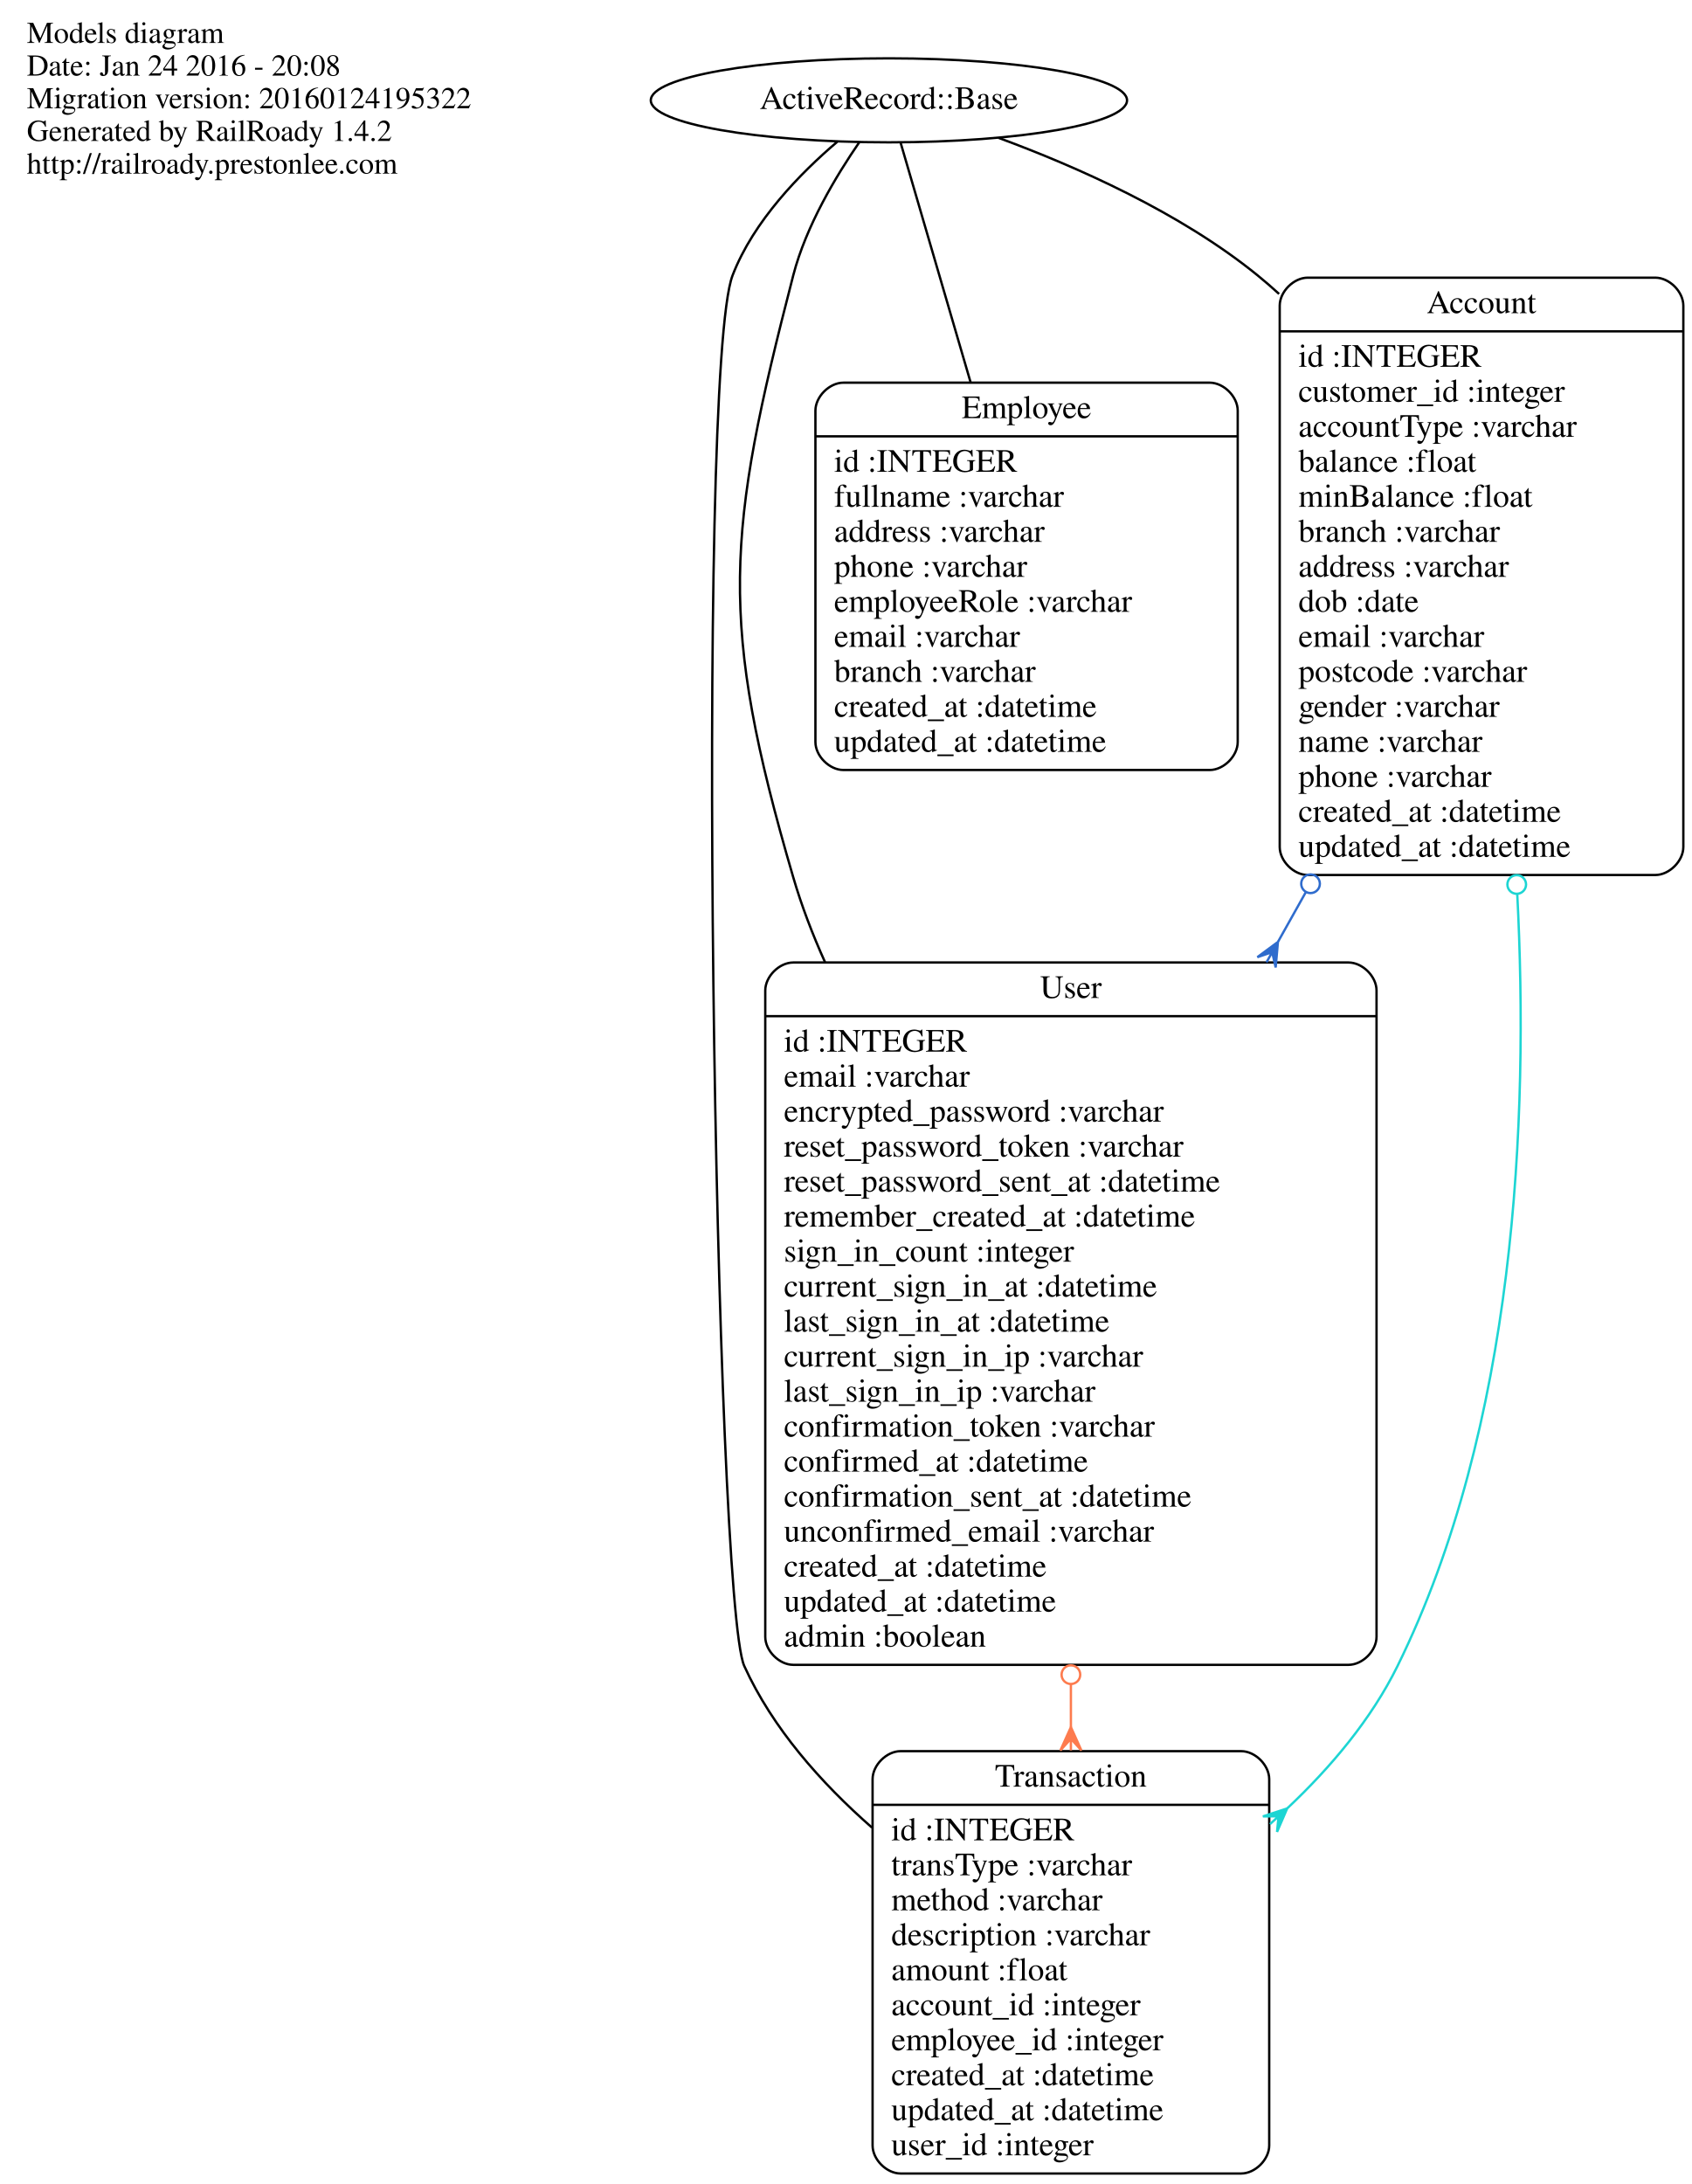
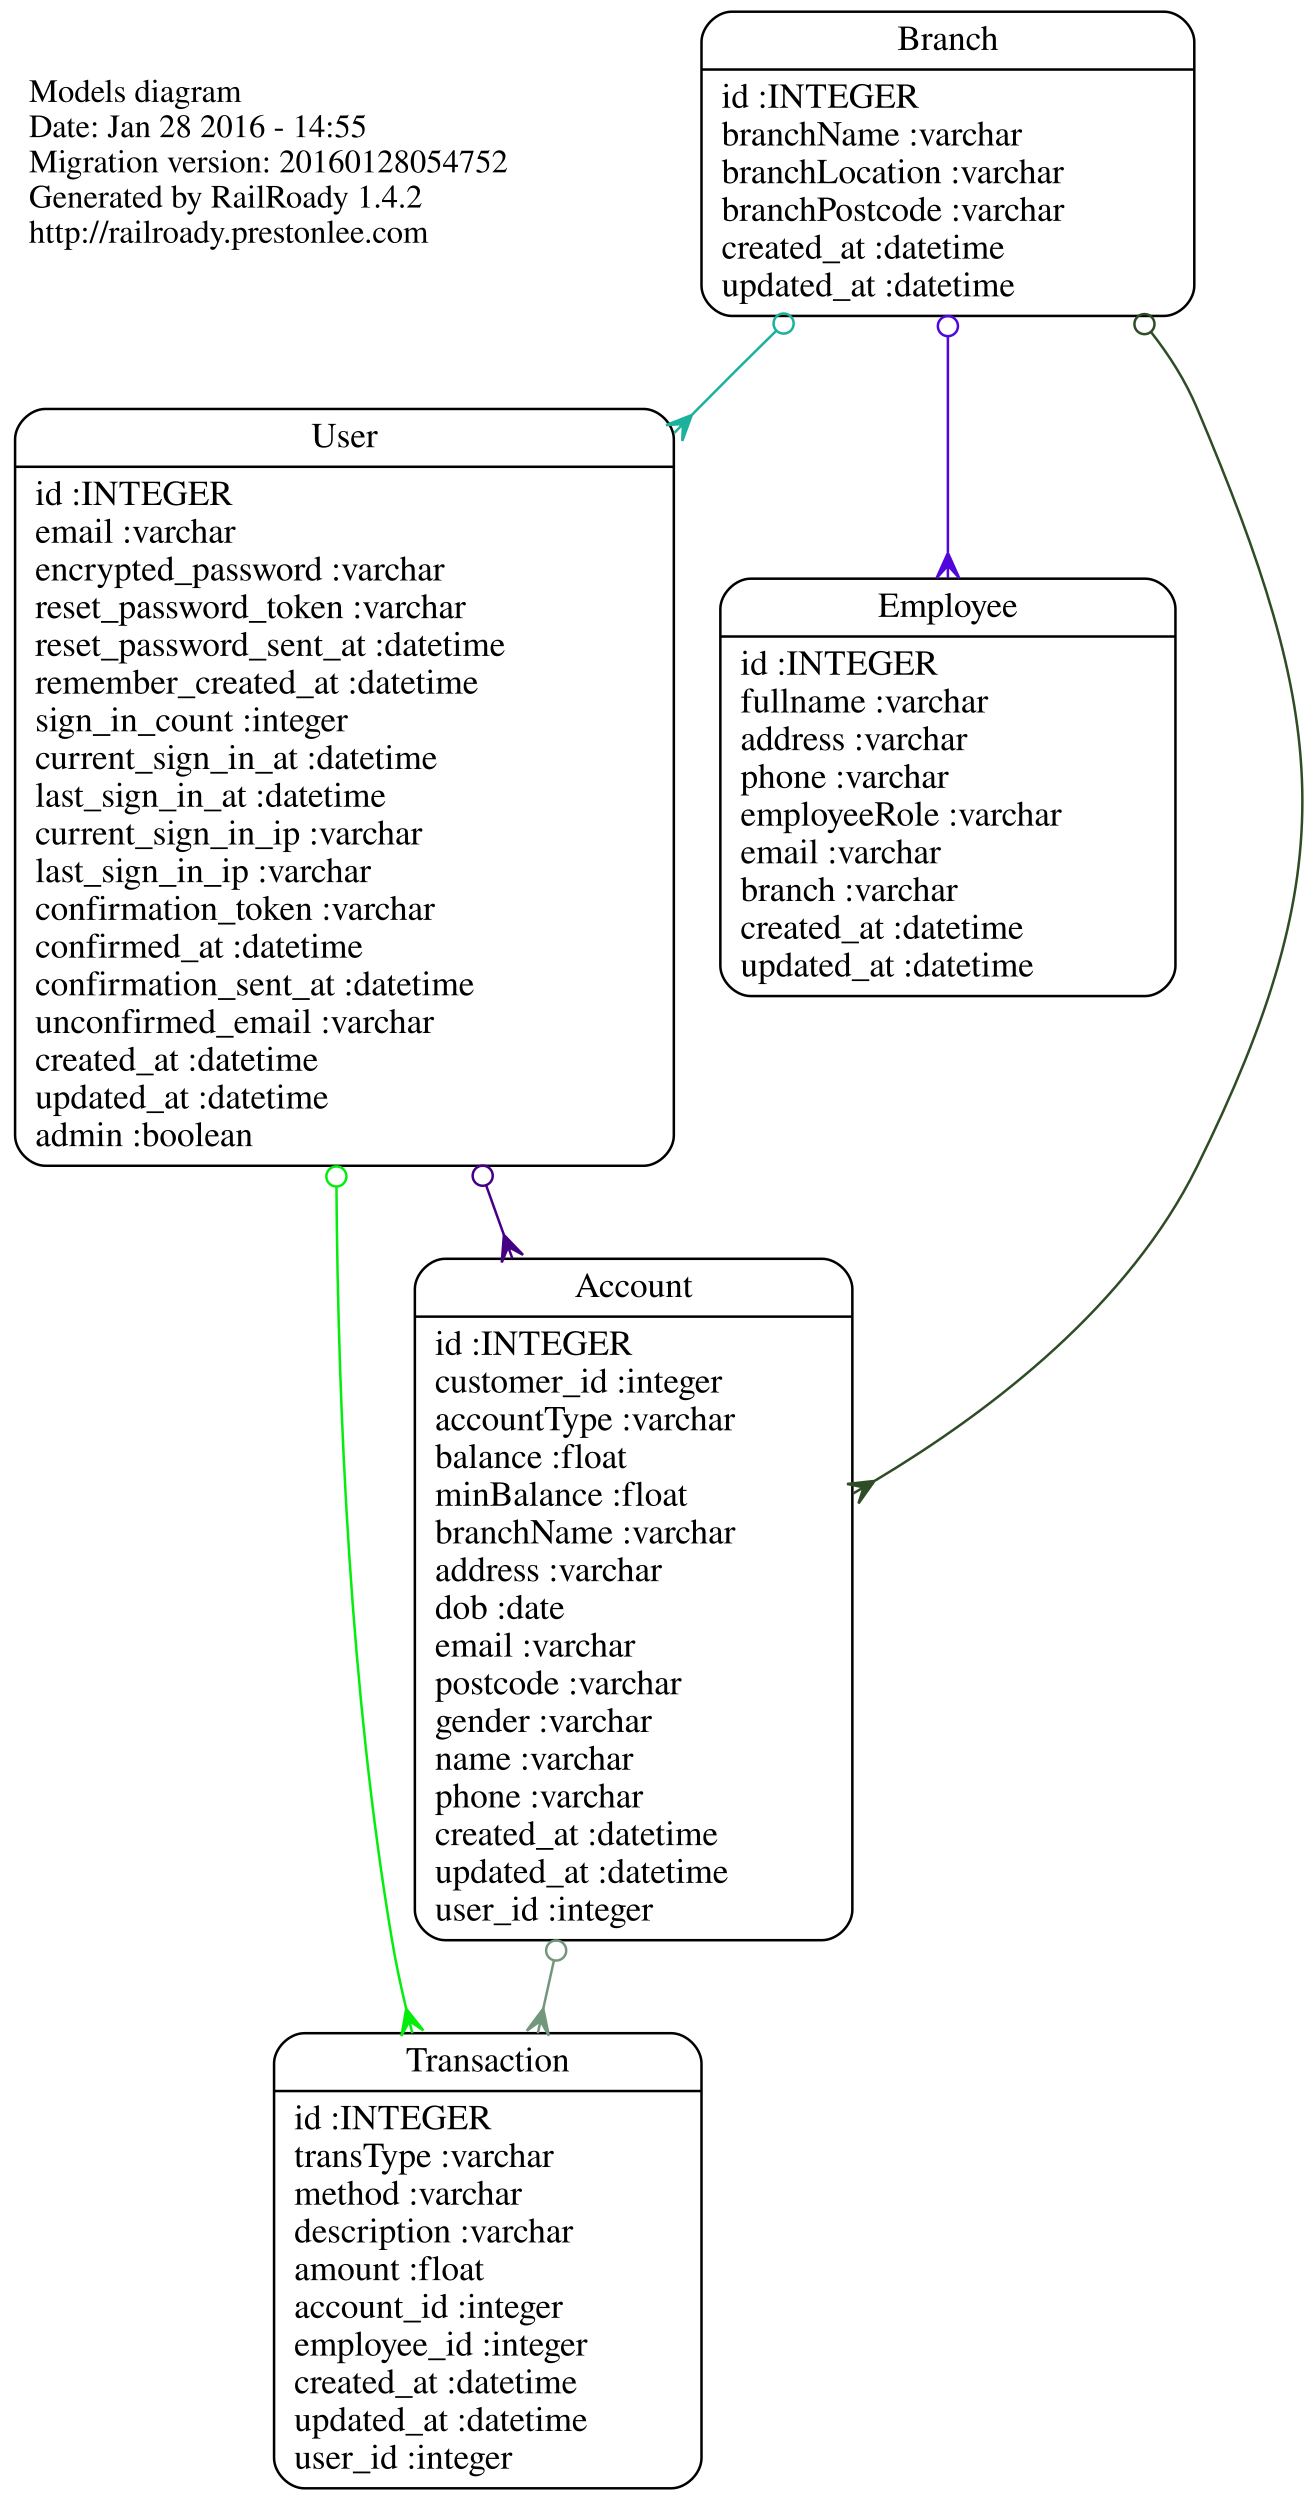
- <svg xmlns="http://www.w3.org/2000/svg" width="725pt" height="936pt" viewBox="0.00 0.00 725.00 936.00">
-   <g id="graph0" class="graph" transform="scale(1 1) rotate(0) translate(4 932)">
-     <polygon fill="none" stroke="none" points="-4,4 -4,-932 721,-932 721,4 -4,4" />
+ <svg xmlns="http://www.w3.org/2000/svg" width="522pt" height="994pt" viewBox="0.00 0.00 522.16 994.00">
+   <g id="graph0" class="graph" transform="scale(1 1) rotate(0) translate(4 990)">
+     <polygon fill="none" stroke="none" points="-4,4 -4,-990 518.162,-990 518.162,4 -4,4" />
    <g id="node1" class="node">
-       <text text-anchor="start" x="7.5" y="-913.6" font-family="Times,serif" font-size="13.00">Models diagram</text>
-       <text text-anchor="start" x="7.5" y="-899.6" font-family="Times,serif" font-size="13.00">Date: Jan 24 2016 - 20:08</text>
-       <text text-anchor="start" x="7.5" y="-885.6" font-family="Times,serif" font-size="13.00">Migration version: 20160124195322</text>
-       <text text-anchor="start" x="7.5" y="-871.6" font-family="Times,serif" font-size="13.00">Generated by RailRoady 1.4.2</text>
-       <text text-anchor="start" x="7.5" y="-857.6" font-family="Times,serif" font-size="13.00">http://railroady.prestonlee.com</text>
+       <text text-anchor="start" x="7.5" y="-949.6" font-family="Times,serif" font-size="13.00">Models diagram</text>
+       <text text-anchor="start" x="7.5" y="-935.6" font-family="Times,serif" font-size="13.00">Date: Jan 28 2016 - 14:55</text>
+       <text text-anchor="start" x="7.5" y="-921.6" font-family="Times,serif" font-size="13.00">Migration version: 20160128054752</text>
+       <text text-anchor="start" x="7.5" y="-907.6" font-family="Times,serif" font-size="13.00">Generated by RailRoady 1.4.2</text>
+       <text text-anchor="start" x="7.5" y="-893.6" font-family="Times,serif" font-size="13.00">http://railroady.prestonlee.com</text>
    </g>
    <g id="node2" class="node">
-       <path fill="none" stroke="black" d="M336,-218.5C336,-218.5 574,-218.5 574,-218.5 580,-218.5 586,-224.5 586,-230.5 586,-230.5 586,-507.5 586,-507.5 586,-513.5 580,-519.5 574,-519.5 574,-519.5 336,-519.5 336,-519.5 330,-519.5 324,-513.5 324,-507.5 324,-507.5 324,-230.5 324,-230.5 324,-224.5 330,-218.5 336,-218.5" />
-       <text text-anchor="middle" x="455" y="-504.3" font-family="Times,serif" font-size="14.00">User</text>
-       <polyline fill="none" stroke="black" points="324,-496.5 586,-496.5 " />
-       <text text-anchor="start" x="332" y="-481.3" font-family="Times,serif" font-size="14.00">id :INTEGER</text>
-       <text text-anchor="start" x="332" y="-466.3" font-family="Times,serif" font-size="14.00">email :varchar</text>
-       <text text-anchor="start" x="332" y="-451.3" font-family="Times,serif" font-size="14.00">encrypted_password :varchar</text>
-       <text text-anchor="start" x="332" y="-436.3" font-family="Times,serif" font-size="14.00">reset_password_token :varchar</text>
-       <text text-anchor="start" x="332" y="-421.3" font-family="Times,serif" font-size="14.00">reset_password_sent_at :datetime</text>
-       <text text-anchor="start" x="332" y="-406.3" font-family="Times,serif" font-size="14.00">remember_created_at :datetime</text>
-       <text text-anchor="start" x="332" y="-391.3" font-family="Times,serif" font-size="14.00">sign_in_count :integer</text>
-       <text text-anchor="start" x="332" y="-376.3" font-family="Times,serif" font-size="14.00">current_sign_in_at :datetime</text>
-       <text text-anchor="start" x="332" y="-361.3" font-family="Times,serif" font-size="14.00">last_sign_in_at :datetime</text>
-       <text text-anchor="start" x="332" y="-346.3" font-family="Times,serif" font-size="14.00">current_sign_in_ip :varchar</text>
-       <text text-anchor="start" x="332" y="-331.3" font-family="Times,serif" font-size="14.00">last_sign_in_ip :varchar</text>
-       <text text-anchor="start" x="332" y="-316.3" font-family="Times,serif" font-size="14.00">confirmation_token :varchar</text>
-       <text text-anchor="start" x="332" y="-301.3" font-family="Times,serif" font-size="14.00">confirmed_at :datetime</text>
-       <text text-anchor="start" x="332" y="-286.3" font-family="Times,serif" font-size="14.00">confirmation_sent_at :datetime</text>
-       <text text-anchor="start" x="332" y="-271.3" font-family="Times,serif" font-size="14.00">unconfirmed_email :varchar</text>
-       <text text-anchor="start" x="332" y="-256.3" font-family="Times,serif" font-size="14.00">created_at :datetime</text>
-       <text text-anchor="start" x="332" y="-241.3" font-family="Times,serif" font-size="14.00">updated_at :datetime</text>
-       <text text-anchor="start" x="332" y="-226.3" font-family="Times,serif" font-size="14.00">admin :boolean</text>
+       <path fill="none" stroke="black" d="M14,-526.5C14,-526.5 252,-526.5 252,-526.5 258,-526.5 264,-532.5 264,-538.5 264,-538.5 264,-815.5 264,-815.5 264,-821.5 258,-827.5 252,-827.5 252,-827.5 14,-827.5 14,-827.5 8,-827.5 2,-821.5 2,-815.5 2,-815.5 2,-538.5 2,-538.5 2,-532.5 8,-526.5 14,-526.5" />
+       <text text-anchor="middle" x="133" y="-812.3" font-family="Times,serif" font-size="14.00">User</text>
+       <polyline fill="none" stroke="black" points="2,-804.5 264,-804.5 " />
+       <text text-anchor="start" x="10" y="-789.3" font-family="Times,serif" font-size="14.00">id :INTEGER</text>
+       <text text-anchor="start" x="10" y="-774.3" font-family="Times,serif" font-size="14.00">email :varchar</text>
+       <text text-anchor="start" x="10" y="-759.3" font-family="Times,serif" font-size="14.00">encrypted_password :varchar</text>
+       <text text-anchor="start" x="10" y="-744.3" font-family="Times,serif" font-size="14.00">reset_password_token :varchar</text>
+       <text text-anchor="start" x="10" y="-729.3" font-family="Times,serif" font-size="14.00">reset_password_sent_at :datetime</text>
+       <text text-anchor="start" x="10" y="-714.3" font-family="Times,serif" font-size="14.00">remember_created_at :datetime</text>
+       <text text-anchor="start" x="10" y="-699.3" font-family="Times,serif" font-size="14.00">sign_in_count :integer</text>
+       <text text-anchor="start" x="10" y="-684.3" font-family="Times,serif" font-size="14.00">current_sign_in_at :datetime</text>
+       <text text-anchor="start" x="10" y="-669.3" font-family="Times,serif" font-size="14.00">last_sign_in_at :datetime</text>
+       <text text-anchor="start" x="10" y="-654.3" font-family="Times,serif" font-size="14.00">current_sign_in_ip :varchar</text>
+       <text text-anchor="start" x="10" y="-639.3" font-family="Times,serif" font-size="14.00">last_sign_in_ip :varchar</text>
+       <text text-anchor="start" x="10" y="-624.3" font-family="Times,serif" font-size="14.00">confirmation_token :varchar</text>
+       <text text-anchor="start" x="10" y="-609.3" font-family="Times,serif" font-size="14.00">confirmed_at :datetime</text>
+       <text text-anchor="start" x="10" y="-594.3" font-family="Times,serif" font-size="14.00">confirmation_sent_at :datetime</text>
+       <text text-anchor="start" x="10" y="-579.3" font-family="Times,serif" font-size="14.00">unconfirmed_email :varchar</text>
+       <text text-anchor="start" x="10" y="-564.3" font-family="Times,serif" font-size="14.00">created_at :datetime</text>
+       <text text-anchor="start" x="10" y="-549.3" font-family="Times,serif" font-size="14.00">updated_at :datetime</text>
+       <text text-anchor="start" x="10" y="-534.3" font-family="Times,serif" font-size="14.00">admin :boolean</text>
    </g>
    <g id="node3" class="node">
-       <path fill="none" stroke="black" d="M382,-0.5C382,-0.5 528,-0.5 528,-0.5 534,-0.5 540,-6.5 540,-12.5 540,-12.5 540,-169.5 540,-169.5 540,-175.5 534,-181.5 528,-181.5 528,-181.5 382,-181.5 382,-181.5 376,-181.5 370,-175.5 370,-169.5 370,-169.5 370,-12.5 370,-12.5 370,-6.5 376,-0.5 382,-0.5" />
-       <text text-anchor="middle" x="455" y="-166.3" font-family="Times,serif" font-size="14.00">Transaction</text>
-       <polyline fill="none" stroke="black" points="370,-158.5 540,-158.5 " />
-       <text text-anchor="start" x="378" y="-143.3" font-family="Times,serif" font-size="14.00">id :INTEGER</text>
-       <text text-anchor="start" x="378" y="-128.3" font-family="Times,serif" font-size="14.00">transType :varchar</text>
-       <text text-anchor="start" x="378" y="-113.3" font-family="Times,serif" font-size="14.00">method :varchar</text>
-       <text text-anchor="start" x="378" y="-98.3" font-family="Times,serif" font-size="14.00">description :varchar</text>
-       <text text-anchor="start" x="378" y="-83.3" font-family="Times,serif" font-size="14.00">amount :float</text>
-       <text text-anchor="start" x="378" y="-68.3" font-family="Times,serif" font-size="14.00">account_id :integer</text>
-       <text text-anchor="start" x="378" y="-53.3" font-family="Times,serif" font-size="14.00">employee_id :integer</text>
-       <text text-anchor="start" x="378" y="-38.3" font-family="Times,serif" font-size="14.00">created_at :datetime</text>
-       <text text-anchor="start" x="378" y="-23.3" font-family="Times,serif" font-size="14.00">updated_at :datetime</text>
-       <text text-anchor="start" x="378" y="-8.3" font-family="Times,serif" font-size="14.00">user_id :integer</text>
+       <path fill="none" stroke="black" d="M117,-0.5C117,-0.5 263,-0.5 263,-0.5 269,-0.5 275,-6.5 275,-12.5 275,-12.5 275,-169.5 275,-169.5 275,-175.5 269,-181.5 263,-181.5 263,-181.5 117,-181.5 117,-181.5 111,-181.5 105,-175.5 105,-169.5 105,-169.5 105,-12.5 105,-12.5 105,-6.5 111,-0.5 117,-0.5" />
+       <text text-anchor="middle" x="190" y="-166.3" font-family="Times,serif" font-size="14.00">Transaction</text>
+       <polyline fill="none" stroke="black" points="105,-158.5 275,-158.5 " />
+       <text text-anchor="start" x="113" y="-143.3" font-family="Times,serif" font-size="14.00">id :INTEGER</text>
+       <text text-anchor="start" x="113" y="-128.3" font-family="Times,serif" font-size="14.00">transType :varchar</text>
+       <text text-anchor="start" x="113" y="-113.3" font-family="Times,serif" font-size="14.00">method :varchar</text>
+       <text text-anchor="start" x="113" y="-98.3" font-family="Times,serif" font-size="14.00">description :varchar</text>
+       <text text-anchor="start" x="113" y="-83.3" font-family="Times,serif" font-size="14.00">amount :float</text>
+       <text text-anchor="start" x="113" y="-68.3" font-family="Times,serif" font-size="14.00">account_id :integer</text>
+       <text text-anchor="start" x="113" y="-53.3" font-family="Times,serif" font-size="14.00">employee_id :integer</text>
+       <text text-anchor="start" x="113" y="-38.3" font-family="Times,serif" font-size="14.00">created_at :datetime</text>
+       <text text-anchor="start" x="113" y="-23.3" font-family="Times,serif" font-size="14.00">updated_at :datetime</text>
+       <text text-anchor="start" x="113" y="-8.3" font-family="Times,serif" font-size="14.00">user_id :integer</text>
    </g>
    <g id="edge1" class="edge">
-       <path fill="none" stroke="#fd7b4e" d="M455,-210.16C455,-203.983 455,-197.859 455,-191.84" />
-       <ellipse fill="none" stroke="#fd7b4e" cx="455" cy="-214.288" rx="4" ry="4" />
-       <polygon fill="#fd7b4e" stroke="#fd7b4e" points="455,-191.819 459.5,-181.819 455,-186.819 455,-181.819 455,-181.819 455,-181.819 455,-186.819 450.5,-181.819 455,-191.819 455,-191.819" />
+       <path fill="none" stroke="#05ed0c" d="M129.815,-518.005C130.455,-429.269 135.321,-316.831 152,-218 153.48,-209.231 155.388,-200.216 157.56,-191.232" />
+       <ellipse fill="none" stroke="#05ed0c" cx="129.79" cy="-522.246" rx="4" ry="4" />
+       <polygon fill="#05ed0c" stroke="#05ed0c" points="157.567,-191.206 164.376,-182.61 158.79,-186.358 160.013,-181.509 160.013,-181.509 160.013,-181.509 158.79,-186.358 155.65,-180.409 157.567,-191.206 157.567,-191.206" />
+     </g>
+     <g id="node6" class="node">
+       <path fill="none" stroke="black" d="M173,-218.5C173,-218.5 323,-218.5 323,-218.5 329,-218.5 335,-224.5 335,-230.5 335,-230.5 335,-477.5 335,-477.5 335,-483.5 329,-489.5 323,-489.5 323,-489.5 173,-489.5 173,-489.5 167,-489.5 161,-483.5 161,-477.5 161,-477.5 161,-230.5 161,-230.5 161,-224.5 167,-218.5 173,-218.5" />
+       <text text-anchor="middle" x="248" y="-474.3" font-family="Times,serif" font-size="14.00">Account</text>
+       <polyline fill="none" stroke="black" points="161,-466.5 335,-466.5 " />
+       <text text-anchor="start" x="169" y="-451.3" font-family="Times,serif" font-size="14.00">id :INTEGER</text>
+       <text text-anchor="start" x="169" y="-436.3" font-family="Times,serif" font-size="14.00">customer_id :integer</text>
+       <text text-anchor="start" x="169" y="-421.3" font-family="Times,serif" font-size="14.00">accountType :varchar</text>
+       <text text-anchor="start" x="169" y="-406.3" font-family="Times,serif" font-size="14.00">balance :float</text>
+       <text text-anchor="start" x="169" y="-391.3" font-family="Times,serif" font-size="14.00">minBalance :float</text>
+       <text text-anchor="start" x="169" y="-376.3" font-family="Times,serif" font-size="14.00">branchName :varchar</text>
+       <text text-anchor="start" x="169" y="-361.3" font-family="Times,serif" font-size="14.00">address :varchar</text>
+       <text text-anchor="start" x="169" y="-346.3" font-family="Times,serif" font-size="14.00">dob :date</text>
+       <text text-anchor="start" x="169" y="-331.3" font-family="Times,serif" font-size="14.00">email :varchar</text>
+       <text text-anchor="start" x="169" y="-316.3" font-family="Times,serif" font-size="14.00">postcode :varchar</text>
+       <text text-anchor="start" x="169" y="-301.3" font-family="Times,serif" font-size="14.00">gender :varchar</text>
+       <text text-anchor="start" x="169" y="-286.3" font-family="Times,serif" font-size="14.00">name :varchar</text>
+       <text text-anchor="start" x="169" y="-271.3" font-family="Times,serif" font-size="14.00">phone :varchar</text>
+       <text text-anchor="start" x="169" y="-256.3" font-family="Times,serif" font-size="14.00">created_at :datetime</text>
+       <text text-anchor="start" x="169" y="-241.3" font-family="Times,serif" font-size="14.00">updated_at :datetime</text>
+       <text text-anchor="start" x="169" y="-226.3" font-family="Times,serif" font-size="14.00">user_id :integer</text>
+     </g>
+     <g id="edge2" class="edge">
+       <path fill="none" stroke="#460085" d="M189.41,-518.542C191.743,-512.031 194.078,-505.513 196.4,-499.031" />
+       <ellipse fill="none" stroke="#460085" cx="187.977" cy="-522.542" rx="4" ry="4" />
+       <polygon fill="#460085" stroke="#460085" points="196.418,-498.98 204.027,-491.084 198.105,-494.273 199.791,-489.566 199.791,-489.566 199.791,-489.566 198.105,-494.273 195.555,-488.048 196.418,-498.98 196.418,-498.98" />
    </g>
    <g id="node4" class="node">
-       <path fill="none" stroke="black" d="M357.5,-602C357.5,-602 514.5,-602 514.5,-602 520.5,-602 526.5,-608 526.5,-614 526.5,-614 526.5,-756 526.5,-756 526.5,-762 520.5,-768 514.5,-768 514.5,-768 357.5,-768 357.5,-768 351.5,-768 345.5,-762 345.5,-756 345.5,-756 345.5,-614 345.5,-614 345.5,-608 351.5,-602 357.5,-602" />
-       <text text-anchor="middle" x="436" y="-752.8" font-family="Times,serif" font-size="14.00">Employee</text>
-       <polyline fill="none" stroke="black" points="345.5,-745 526.5,-745 " />
-       <text text-anchor="start" x="353.5" y="-729.8" font-family="Times,serif" font-size="14.00">id :INTEGER</text>
-       <text text-anchor="start" x="353.5" y="-714.8" font-family="Times,serif" font-size="14.00">fullname :varchar</text>
-       <text text-anchor="start" x="353.5" y="-699.8" font-family="Times,serif" font-size="14.00">address :varchar</text>
-       <text text-anchor="start" x="353.5" y="-684.8" font-family="Times,serif" font-size="14.00">phone :varchar</text>
-       <text text-anchor="start" x="353.5" y="-669.8" font-family="Times,serif" font-size="14.00">employeeRole :varchar</text>
-       <text text-anchor="start" x="353.5" y="-654.8" font-family="Times,serif" font-size="14.00">email :varchar</text>
-       <text text-anchor="start" x="353.5" y="-639.8" font-family="Times,serif" font-size="14.00">branch :varchar</text>
-       <text text-anchor="start" x="353.5" y="-624.8" font-family="Times,serif" font-size="14.00">created_at :datetime</text>
-       <text text-anchor="start" x="353.5" y="-609.8" font-family="Times,serif" font-size="14.00">updated_at :datetime</text>
+       <path fill="none" stroke="black" d="M287,-864.5C287,-864.5 459,-864.5 459,-864.5 465,-864.5 471,-870.5 471,-876.5 471,-876.5 471,-973.5 471,-973.5 471,-979.5 465,-985.5 459,-985.5 459,-985.5 287,-985.5 287,-985.5 281,-985.5 275,-979.5 275,-973.5 275,-973.5 275,-876.5 275,-876.5 275,-870.5 281,-864.5 287,-864.5" />
+       <text text-anchor="middle" x="373" y="-970.3" font-family="Times,serif" font-size="14.00">Branch</text>
+       <polyline fill="none" stroke="black" points="275,-962.5 471,-962.5 " />
+       <text text-anchor="start" x="283" y="-947.3" font-family="Times,serif" font-size="14.00">id :INTEGER</text>
+       <text text-anchor="start" x="283" y="-932.3" font-family="Times,serif" font-size="14.00">branchName :varchar</text>
+       <text text-anchor="start" x="283" y="-917.3" font-family="Times,serif" font-size="14.00">branchLocation :varchar</text>
+       <text text-anchor="start" x="283" y="-902.3" font-family="Times,serif" font-size="14.00">branchPostcode :varchar</text>
+       <text text-anchor="start" x="283" y="-887.3" font-family="Times,serif" font-size="14.00">created_at :datetime</text>
+       <text text-anchor="start" x="283" y="-872.3" font-family="Times,serif" font-size="14.00">updated_at :datetime</text>
+     </g>
+     <g id="edge4" class="edge">
+       <path fill="none" stroke="#1bb19c" d="M304.767,-858.641C294.382,-848.462 283.85,-838.004 274,-828 273.083,-827.069 272.164,-826.134 271.242,-825.195" />
+       <ellipse fill="none" stroke="#1bb19c" cx="307.656" cy="-861.467" rx="4" ry="4" />
+       <polygon fill="#1bb19c" stroke="#1bb19c" points="271.128,-825.078 267.351,-814.783 267.631,-821.504 264.135,-817.929 264.135,-817.929 264.135,-817.929 267.631,-821.504 260.918,-821.076 271.128,-825.078 271.128,-825.078" />
    </g>
    <g id="node5" class="node">
-       <path fill="none" stroke="black" d="M556.5,-557C556.5,-557 705.5,-557 705.5,-557 711.5,-557 717.5,-563 717.5,-569 717.5,-569 717.5,-801 717.5,-801 717.5,-807 711.5,-813 705.5,-813 705.5,-813 556.5,-813 556.5,-813 550.5,-813 544.5,-807 544.5,-801 544.5,-801 544.5,-569 544.5,-569 544.5,-563 550.5,-557 556.5,-557" />
-       <text text-anchor="middle" x="631" y="-797.8" font-family="Times,serif" font-size="14.00">Account</text>
-       <polyline fill="none" stroke="black" points="544.5,-790 717.5,-790 " />
-       <text text-anchor="start" x="552.5" y="-774.8" font-family="Times,serif" font-size="14.00">id :INTEGER</text>
-       <text text-anchor="start" x="552.5" y="-759.8" font-family="Times,serif" font-size="14.00">customer_id :integer</text>
-       <text text-anchor="start" x="552.5" y="-744.8" font-family="Times,serif" font-size="14.00">accountType :varchar</text>
-       <text text-anchor="start" x="552.5" y="-729.8" font-family="Times,serif" font-size="14.00">balance :float</text>
-       <text text-anchor="start" x="552.5" y="-714.8" font-family="Times,serif" font-size="14.00">minBalance :float</text>
-       <text text-anchor="start" x="552.5" y="-699.8" font-family="Times,serif" font-size="14.00">branch :varchar</text>
-       <text text-anchor="start" x="552.5" y="-684.8" font-family="Times,serif" font-size="14.00">address :varchar</text>
-       <text text-anchor="start" x="552.5" y="-669.8" font-family="Times,serif" font-size="14.00">dob :date</text>
-       <text text-anchor="start" x="552.5" y="-654.8" font-family="Times,serif" font-size="14.00">email :varchar</text>
-       <text text-anchor="start" x="552.5" y="-639.8" font-family="Times,serif" font-size="14.00">postcode :varchar</text>
-       <text text-anchor="start" x="552.5" y="-624.8" font-family="Times,serif" font-size="14.00">gender :varchar</text>
-       <text text-anchor="start" x="552.5" y="-609.8" font-family="Times,serif" font-size="14.00">name :varchar</text>
-       <text text-anchor="start" x="552.5" y="-594.8" font-family="Times,serif" font-size="14.00">phone :varchar</text>
-       <text text-anchor="start" x="552.5" y="-579.8" font-family="Times,serif" font-size="14.00">created_at :datetime</text>
-       <text text-anchor="start" x="552.5" y="-564.8" font-family="Times,serif" font-size="14.00">updated_at :datetime</text>
+       <path fill="none" stroke="black" d="M294.5,-594C294.5,-594 451.5,-594 451.5,-594 457.5,-594 463.5,-600 463.5,-606 463.5,-606 463.5,-748 463.5,-748 463.5,-754 457.5,-760 451.5,-760 451.5,-760 294.5,-760 294.5,-760 288.5,-760 282.5,-754 282.5,-748 282.5,-748 282.5,-606 282.5,-606 282.5,-600 288.5,-594 294.5,-594" />
+       <text text-anchor="middle" x="373" y="-744.8" font-family="Times,serif" font-size="14.00">Employee</text>
+       <polyline fill="none" stroke="black" points="282.5,-737 463.5,-737 " />
+       <text text-anchor="start" x="290.5" y="-721.8" font-family="Times,serif" font-size="14.00">id :INTEGER</text>
+       <text text-anchor="start" x="290.5" y="-706.8" font-family="Times,serif" font-size="14.00">fullname :varchar</text>
+       <text text-anchor="start" x="290.5" y="-691.8" font-family="Times,serif" font-size="14.00">address :varchar</text>
+       <text text-anchor="start" x="290.5" y="-676.8" font-family="Times,serif" font-size="14.00">phone :varchar</text>
+       <text text-anchor="start" x="290.5" y="-661.8" font-family="Times,serif" font-size="14.00">employeeRole :varchar</text>
+       <text text-anchor="start" x="290.5" y="-646.8" font-family="Times,serif" font-size="14.00">email :varchar</text>
+       <text text-anchor="start" x="290.5" y="-631.8" font-family="Times,serif" font-size="14.00">branch :varchar</text>
+       <text text-anchor="start" x="290.5" y="-616.8" font-family="Times,serif" font-size="14.00">created_at :datetime</text>
+       <text text-anchor="start" x="290.5" y="-601.8" font-family="Times,serif" font-size="14.00">updated_at :datetime</text>
+     </g>
+     <g id="edge5" class="edge">
+       <path fill="none" stroke="#4f07dc" d="M373,-856.226C373,-829.777 373,-799.029 373,-770.594" />
+       <ellipse fill="none" stroke="#4f07dc" cx="373" cy="-860.45" rx="4" ry="4" />
+       <polygon fill="#4f07dc" stroke="#4f07dc" points="373,-770.235 377.5,-760.235 373,-765.235 373,-760.235 373,-760.235 373,-760.235 373,-765.235 368.5,-760.235 373,-770.235 373,-770.235" />
+     </g>
+     <g id="edge3" class="edge">
+       <path fill="none" stroke="#2e4c25" d="M453.837,-858.017C461.151,-848.715 467.489,-838.659 472,-828 524.317,-704.394 531.514,-646.307 472,-526 445.144,-471.712 391.881,-429.942 344.03,-401.277" />
+       <ellipse fill="none" stroke="#2e4c25" cx="451.173" cy="-861.248" rx="4" ry="4" />
+       <polygon fill="#2e4c25" stroke="#2e4c25" points="343.792,-401.137 337.443,-392.195 339.479,-398.607 335.166,-396.077 335.166,-396.077 335.166,-396.077 339.479,-398.607 332.889,-399.958 343.792,-401.137 343.792,-401.137" />
    </g>
    <g id="edge6" class="edge">
-       <path fill="none" stroke="#2f6ccd" d="M555.633,-549.539C551.724,-542.565 547.781,-535.53 543.836,-528.492" />
-       <ellipse fill="none" stroke="#2f6ccd" cx="557.712" cy="-553.248" rx="4" ry="4" />
-       <polygon fill="#2f6ccd" stroke="#2f6ccd" points="543.73,-528.302 542.766,-517.378 541.285,-523.94 538.84,-519.578 538.84,-519.578 538.84,-519.578 541.285,-523.94 534.915,-521.779 543.73,-528.302 543.73,-528.302" />
-     </g>
-     <g id="edge5" class="edge">
-       <path fill="none" stroke="#1dd5d3" d="M646.313,-548.837C651.342,-451.877 645.597,-320.759 595,-218 583.778,-195.209 566.474,-174.647 547.813,-157.061" />
-       <ellipse fill="none" stroke="#1dd5d3" cx="646.086" cy="-552.939" rx="4" ry="4" />
-       <polygon fill="#1dd5d3" stroke="#1dd5d3" points="547.704,-156.961 543.356,-146.894 544.013,-153.588 540.321,-150.216 540.321,-150.216 540.321,-150.216 544.013,-153.588 537.286,-153.538 547.704,-156.961 547.704,-156.961" />
-     </g>
-     <g id="node6" class="node">
-       <ellipse fill="none" stroke="black" cx="377" cy="-889" rx="102.061" ry="18" />
-       <text text-anchor="middle" x="377" y="-885.3" font-family="Times,serif" font-size="14.00">ActiveRecord::Base</text>
-     </g>
-     <g id="edge2" class="edge">
-       <path fill="none" stroke="black" d="M364.37,-871.128C354.468,-856.78 341.477,-835.188 336,-814 307.301,-702.983 303.807,-666.055 336,-556 339.579,-543.766 344.235,-531.573 349.629,-519.615" />
-     </g>
-     <g id="edge3" class="edge">
-       <path fill="none" stroke="black" d="M354.902,-871.273C339.053,-857.79 318.976,-837.286 310,-814 293.982,-772.443 302.375,-245.792 315,-218 327.104,-191.354 347.856,-167.939 369.731,-148.752" />
-     </g>
-     <g id="edge4" class="edge">
-       <path fill="none" stroke="black" d="M382.03,-870.778C388.69,-847.975 400.893,-806.198 412.012,-768.129" />
-     </g>
-     <g id="edge7" class="edge">
-       <path fill="none" stroke="black" d="M423.945,-872.929C457.297,-860.655 501.862,-840.943 535,-814 538.125,-811.459 541.204,-808.795 544.233,-806.031" />
+       <path fill="none" stroke="#73977c" d="M216.315,-210.418C214.886,-203.986 213.465,-197.592 212.067,-191.302" />
+       <ellipse fill="none" stroke="#73977c" cx="217.198" cy="-214.39" rx="4" ry="4" />
+       <polygon fill="#73977c" stroke="#73977c" points="212.061,-191.272 214.284,-180.534 210.976,-186.391 209.891,-181.51 209.891,-181.51 209.891,-181.51 210.976,-186.391 205.498,-182.487 212.061,-191.272 212.061,-191.272" />
    </g>
  </g>
</svg>
